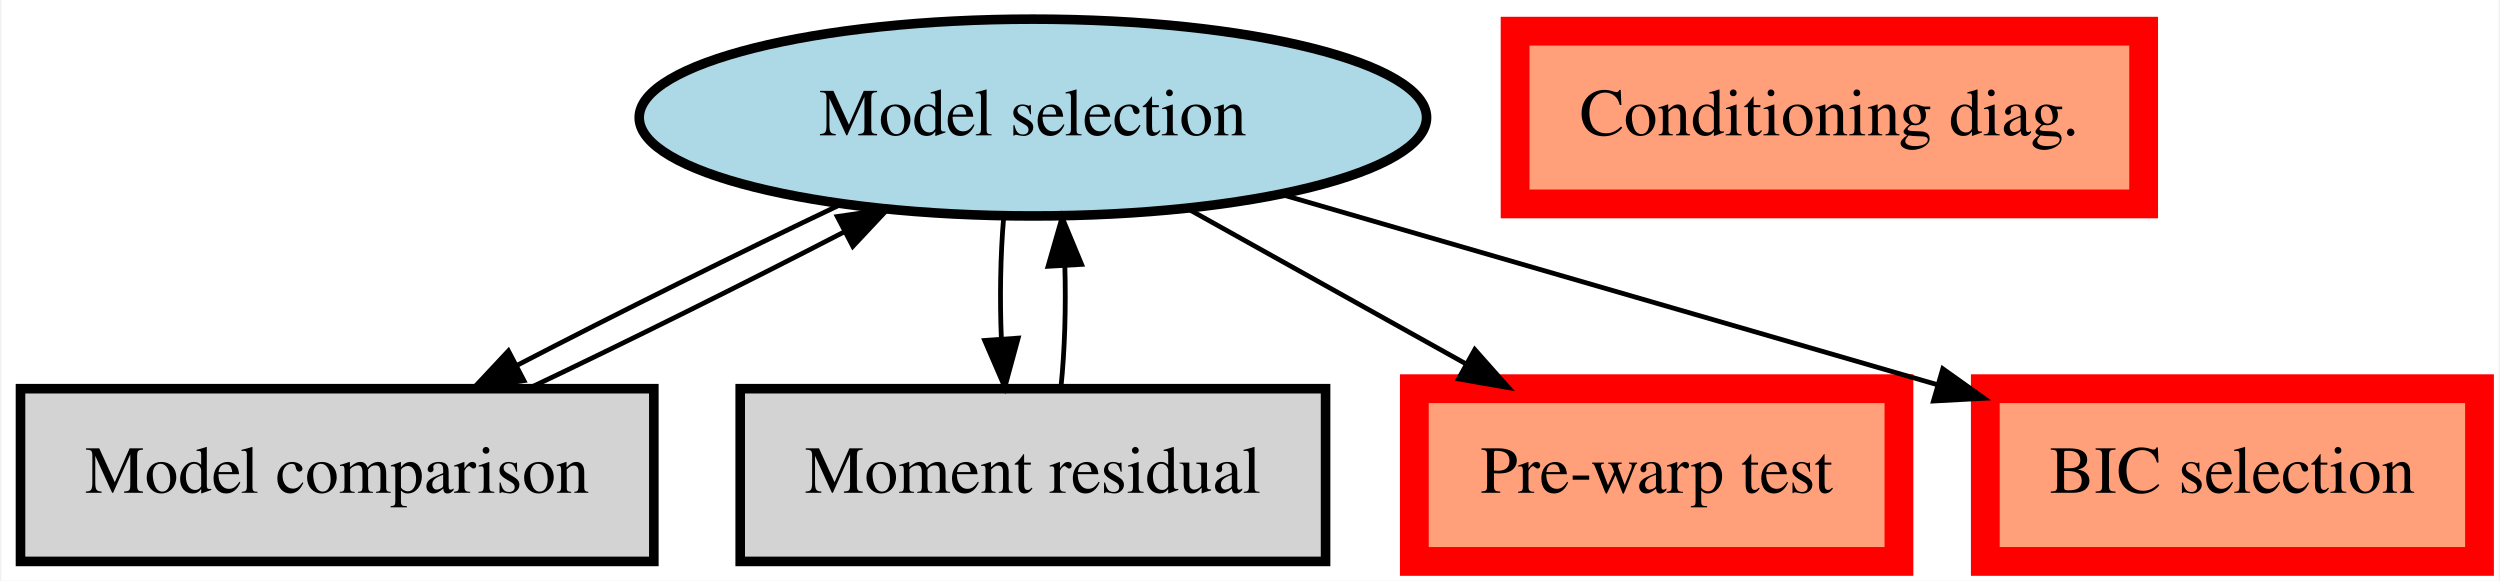
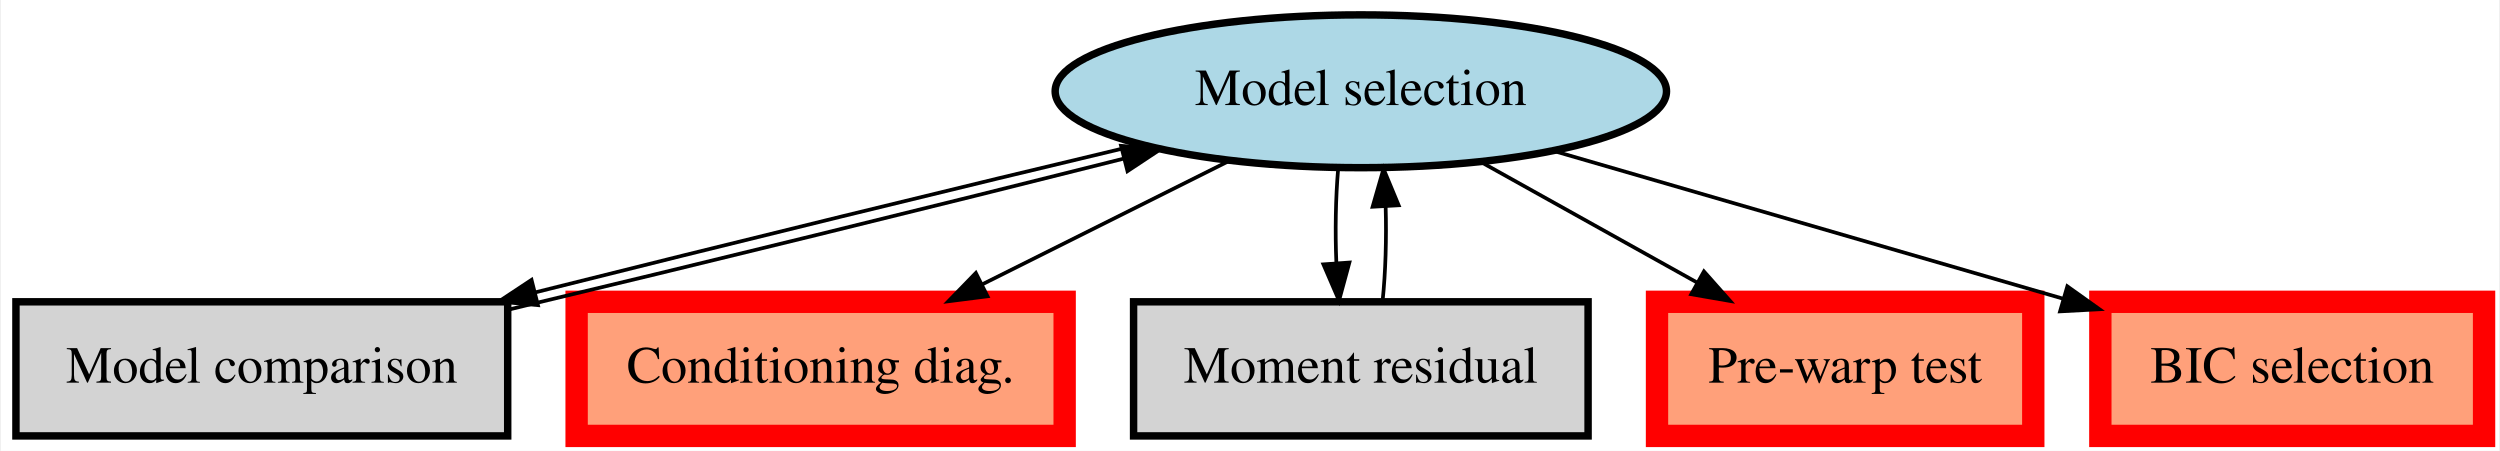
- <svg xmlns="http://www.w3.org/2000/svg" width="521pt" height="121pt" viewBox="0.00 0.00 520.50 121.01">
+ <svg xmlns="http://www.w3.org/2000/svg" width="671pt" height="121pt" viewBox="0.00 0.00 670.50 121.01">
  <g id="graph0" class="graph" transform="scale(1 1) rotate(0) translate(4 117.01)">
-     <polygon fill="white" stroke="transparent" points="-4,4 -4,-117.01 516.5,-117.01 516.5,4 -4,4" />
+     <polygon fill="white" stroke="transparent" points="-4,4 -4,-117.01 666.5,-117.01 666.5,4 -4,4" />
    <g id="node1" class="node">
-       <ellipse fill="lightblue" stroke="black" stroke-width="2" cx="211" cy="-92.51" rx="82.05" ry="20.51" />
-       <text text-anchor="middle" x="211" y="-88.81" font-family="Times,serif" font-size="14.00">Model selection</text>
+       <ellipse fill="lightblue" stroke="black" stroke-width="2" cx="361" cy="-92.51" rx="82.05" ry="20.51" />
+       <text text-anchor="middle" x="361" y="-88.81" font-family="Times,serif" font-size="14.00">Model selection</text>
    </g>
    <g id="node2" class="node">
      <polygon fill="lightgrey" stroke="black" stroke-width="2" points="132,-36 0,-36 0,0 132,0 132,-36" />
      <text text-anchor="middle" x="66" y="-14.3" font-family="Times,serif" font-size="14.00">Model comparison</text>
    </g>
    <g id="edge3" class="edge">
-       <path fill="none" stroke="black" d="M171.18,-74.51C149.98,-64.44 124.14,-51.59 103.33,-40.79" />
-       <polygon fill="black" stroke="black" points="104.93,-37.68 94.45,-36.14 101.69,-43.88 104.93,-37.68" />
+       <path fill="none" stroke="black" d="M301.53,-78.21C254.73,-67.09 189.38,-51.09 139.35,-38.52" />
+       <polygon fill="black" stroke="black" points="140.11,-35.1 129.56,-36.05 138.4,-41.89 140.11,-35.1" />
+     </g>
+     <g id="node3" class="node">
+       <polygon fill="#ffa07a" stroke="red" stroke-width="6" points="281.5,-36 150.5,-36 150.5,0 281.5,0 281.5,-36" />
+       <text text-anchor="middle" x="216" y="-14.3" font-family="Times,serif" font-size="14.00">Conditioning diag.</text>
+     </g>
+     <g id="edge4" class="edge">
+       <path fill="none" stroke="black" d="M325.9,-73.95C305.89,-63.95 280.66,-51.33 259.42,-40.71" />
+       <polygon fill="black" stroke="black" points="260.79,-37.48 250.28,-36.14 257.66,-43.74 260.79,-37.48" />
    </g>
    <g id="node4" class="node">
-       <polygon fill="lightgrey" stroke="black" stroke-width="2" points="272,-36 150,-36 150,0 272,0 272,-36" />
-       <text text-anchor="middle" x="211" y="-14.3" font-family="Times,serif" font-size="14.00">Moment residual</text>
+       <polygon fill="lightgrey" stroke="black" stroke-width="2" points="422,-36 300,-36 300,0 422,0 422,-36" />
+       <text text-anchor="middle" x="361" y="-14.3" font-family="Times,serif" font-size="14.00">Moment residual</text>
    </g>
-     <g id="edge4" class="edge">
-       <path fill="none" stroke="black" d="M204.91,-71.69C204.24,-63.91 204.08,-54.84 204.43,-46.45" />
-       <polygon fill="black" stroke="black" points="207.93,-46.54 205.15,-36.32 200.95,-46.05 207.93,-46.54" />
+     <g id="edge5" class="edge">
+       <path fill="none" stroke="black" d="M354.91,-71.69C354.24,-63.91 354.08,-54.84 354.43,-46.45" />
+       <polygon fill="black" stroke="black" points="357.93,-46.54 355.15,-36.32 350.95,-46.05 357.93,-46.54" />
    </g>
    <g id="node5" class="node">
-       <polygon fill="#ffa07a" stroke="red" stroke-width="6" points="391.5,-36 290.5,-36 290.5,0 391.5,0 391.5,-36" />
-       <text text-anchor="middle" x="341" y="-14.3" font-family="Times,serif" font-size="14.00">Pre-warp test</text>
+       <polygon fill="#ffa07a" stroke="red" stroke-width="6" points="541.5,-36 440.5,-36 440.5,0 541.5,0 541.5,-36" />
+       <text text-anchor="middle" x="491" y="-14.3" font-family="Times,serif" font-size="14.00">Pre-warp test</text>
    </g>
-     <g id="edge5" class="edge">
-       <path fill="none" stroke="black" d="M243.13,-73.58C260.71,-63.78 282.64,-51.55 301.28,-41.16" />
-       <polygon fill="black" stroke="black" points="303.1,-44.15 310.13,-36.22 299.69,-38.03 303.1,-44.15" />
+     <g id="edge6" class="edge">
+       <path fill="none" stroke="black" d="M393.13,-73.58C410.71,-63.78 432.64,-51.55 451.28,-41.16" />
+       <polygon fill="black" stroke="black" points="453.1,-44.15 460.13,-36.22 449.69,-38.03 453.1,-44.15" />
    </g>
    <g id="node6" class="node">
-       <polygon fill="#ffa07a" stroke="red" stroke-width="6" points="512.5,-36 409.5,-36 409.5,0 512.5,0 512.5,-36" />
-       <text text-anchor="middle" x="461" y="-14.3" font-family="Times,serif" font-size="14.00">BIC selection</text>
+       <polygon fill="#ffa07a" stroke="red" stroke-width="6" points="662.5,-36 559.5,-36 559.5,0 662.5,0 662.5,-36" />
+       <text text-anchor="middle" x="611" y="-14.3" font-family="Times,serif" font-size="14.00">BIC selection</text>
    </g>
-     <g id="edge6" class="edge">
-       <path fill="none" stroke="black" d="M262.8,-76.48C302.52,-64.96 357.47,-49.03 399.44,-36.85" />
-       <polygon fill="black" stroke="black" points="400.64,-40.15 409.27,-34 398.69,-33.43 400.64,-40.15" />
+     <g id="edge7" class="edge">
+       <path fill="none" stroke="black" d="M412.8,-76.48C452.52,-64.96 507.47,-49.03 549.44,-36.85" />
+       <polygon fill="black" stroke="black" points="550.64,-40.15 559.27,-34 548.69,-33.43 550.64,-40.15" />
    </g>
    <g id="edge1" class="edge">
-       <path fill="none" stroke="black" d="M105.83,-36.01C126.35,-45.75 151.22,-58.1 171.67,-68.68" />
-       <polygon fill="black" stroke="black" points="170.23,-71.88 180.72,-73.4 173.47,-65.67 170.23,-71.88" />
-     </g>
-     <g id="node3" class="node">
-       <polygon fill="#ffa07a" stroke="red" stroke-width="6" points="442.5,-110.51 311.5,-110.51 311.5,-74.51 442.5,-74.51 442.5,-110.51" />
-       <text text-anchor="middle" x="377" y="-88.81" font-family="Times,serif" font-size="14.00">Conditioning diag.</text>
+       <path fill="none" stroke="black" d="M132.09,-33.87C181.5,-45.65 248.58,-62.12 297.38,-74.44" />
+       <polygon fill="black" stroke="black" points="296.64,-77.86 307.19,-76.92 298.36,-71.07 296.64,-77.86" />
    </g>
    <g id="edge2" class="edge">
-       <path fill="none" stroke="black" d="M216.85,-36.32C217.64,-43.89 217.91,-52.98 217.66,-61.58" />
-       <polygon fill="black" stroke="black" points="214.16,-61.51 217.09,-71.69 221.15,-61.91 214.16,-61.51" />
+       <path fill="none" stroke="black" d="M366.85,-36.32C367.64,-43.89 367.91,-52.98 367.66,-61.58" />
+       <polygon fill="black" stroke="black" points="364.16,-61.51 367.09,-71.69 371.15,-61.91 364.16,-61.51" />
    </g>
  </g>
</svg>
